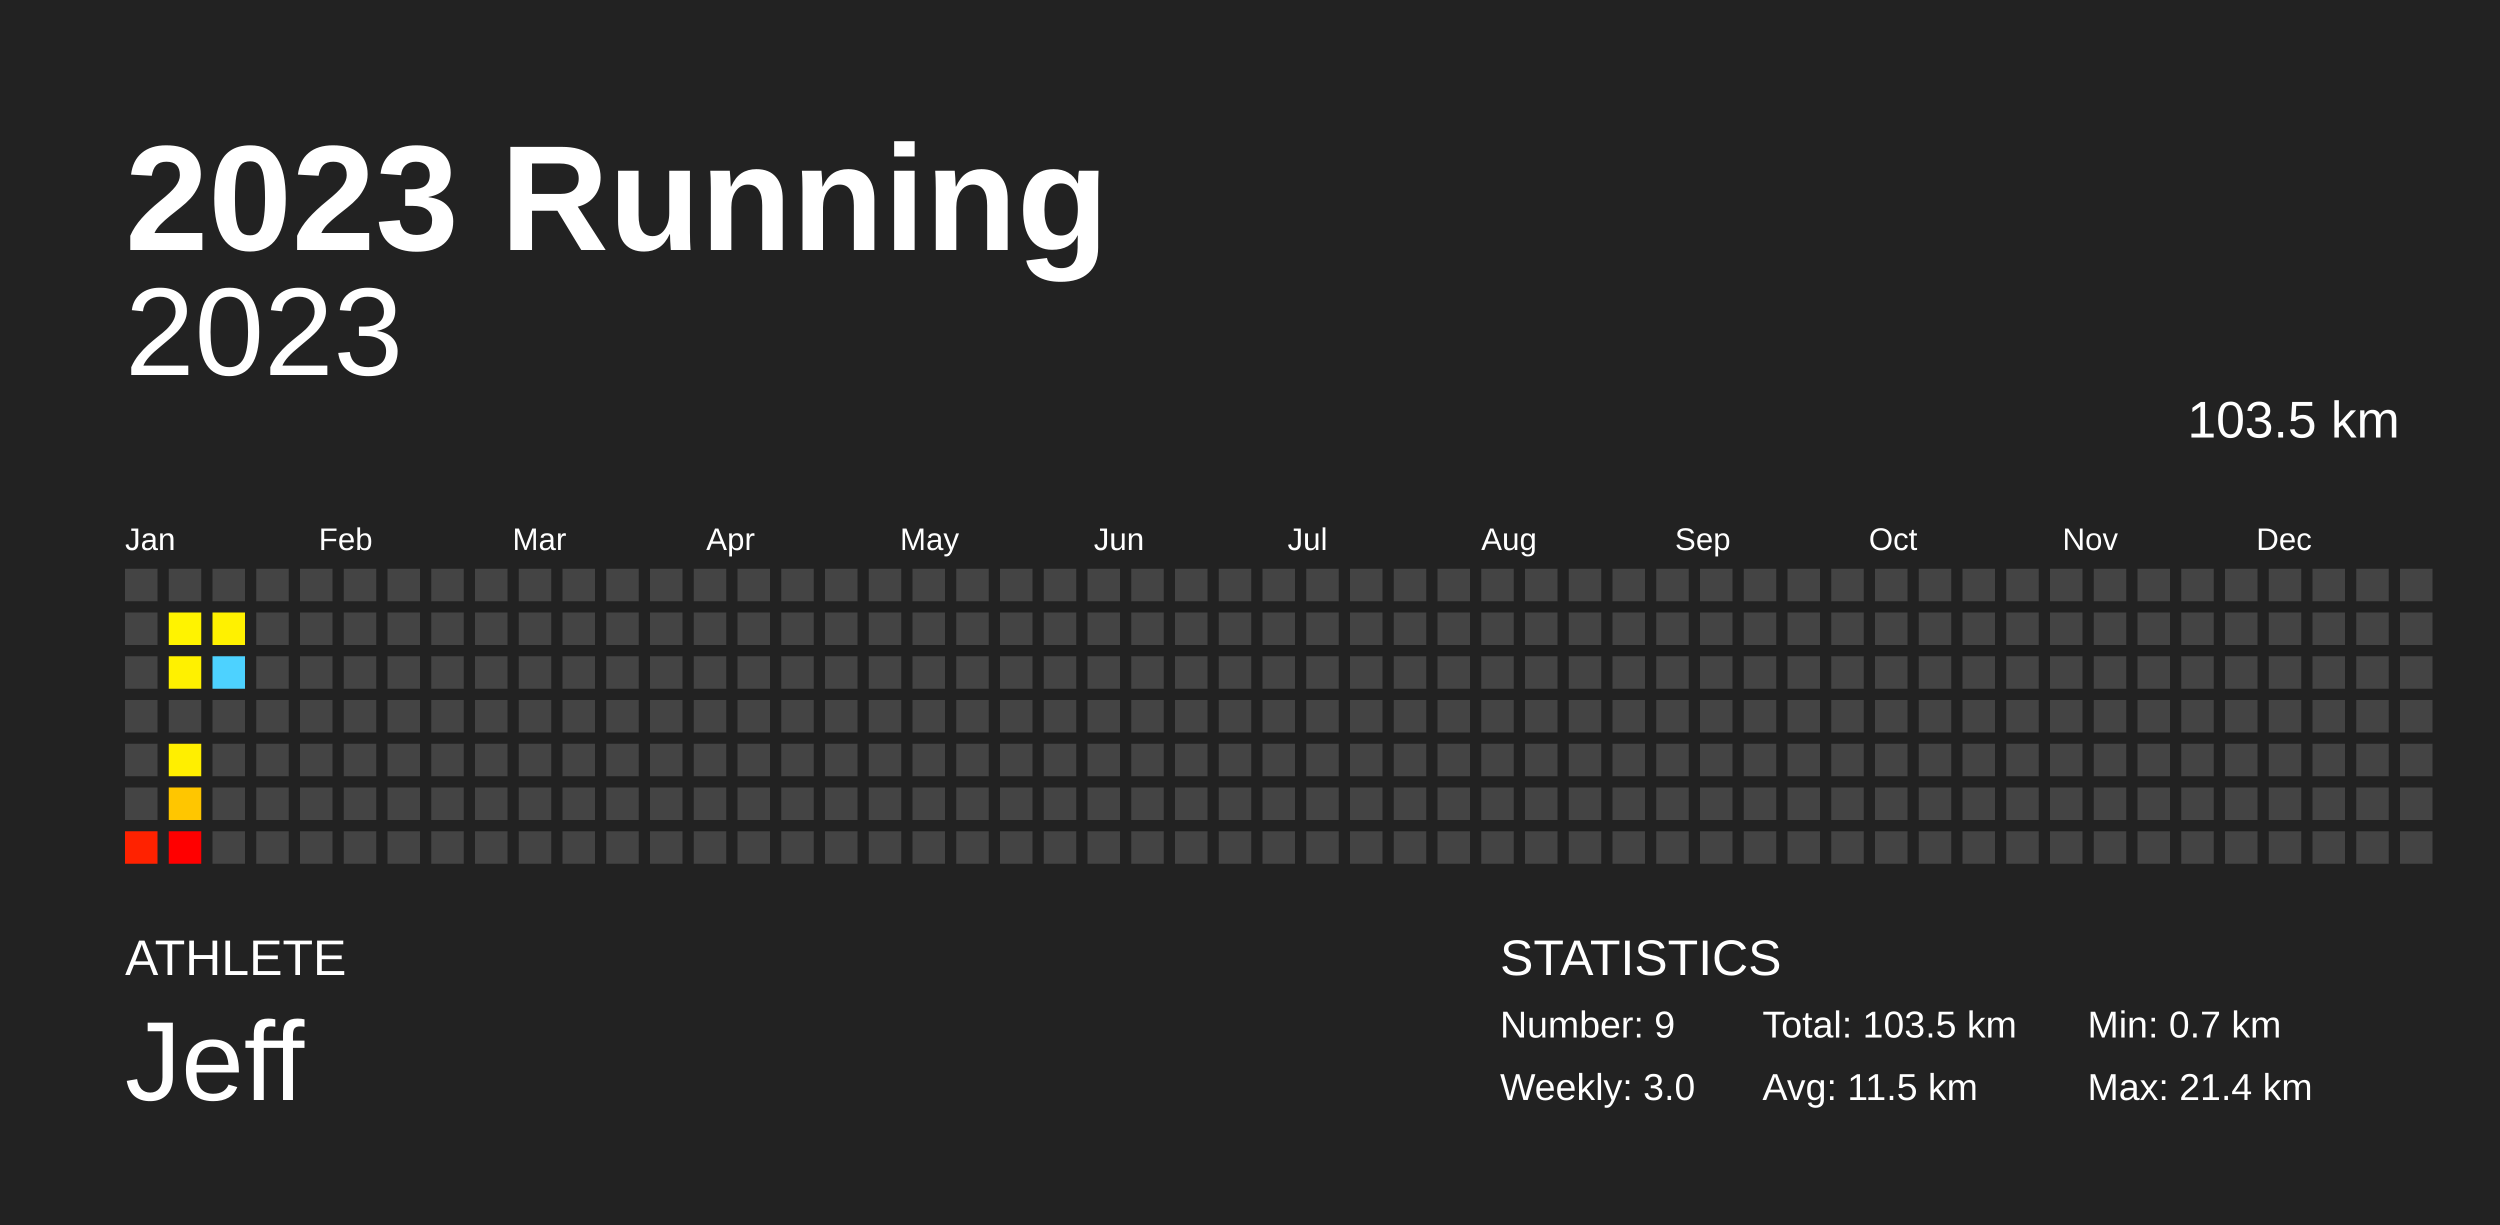
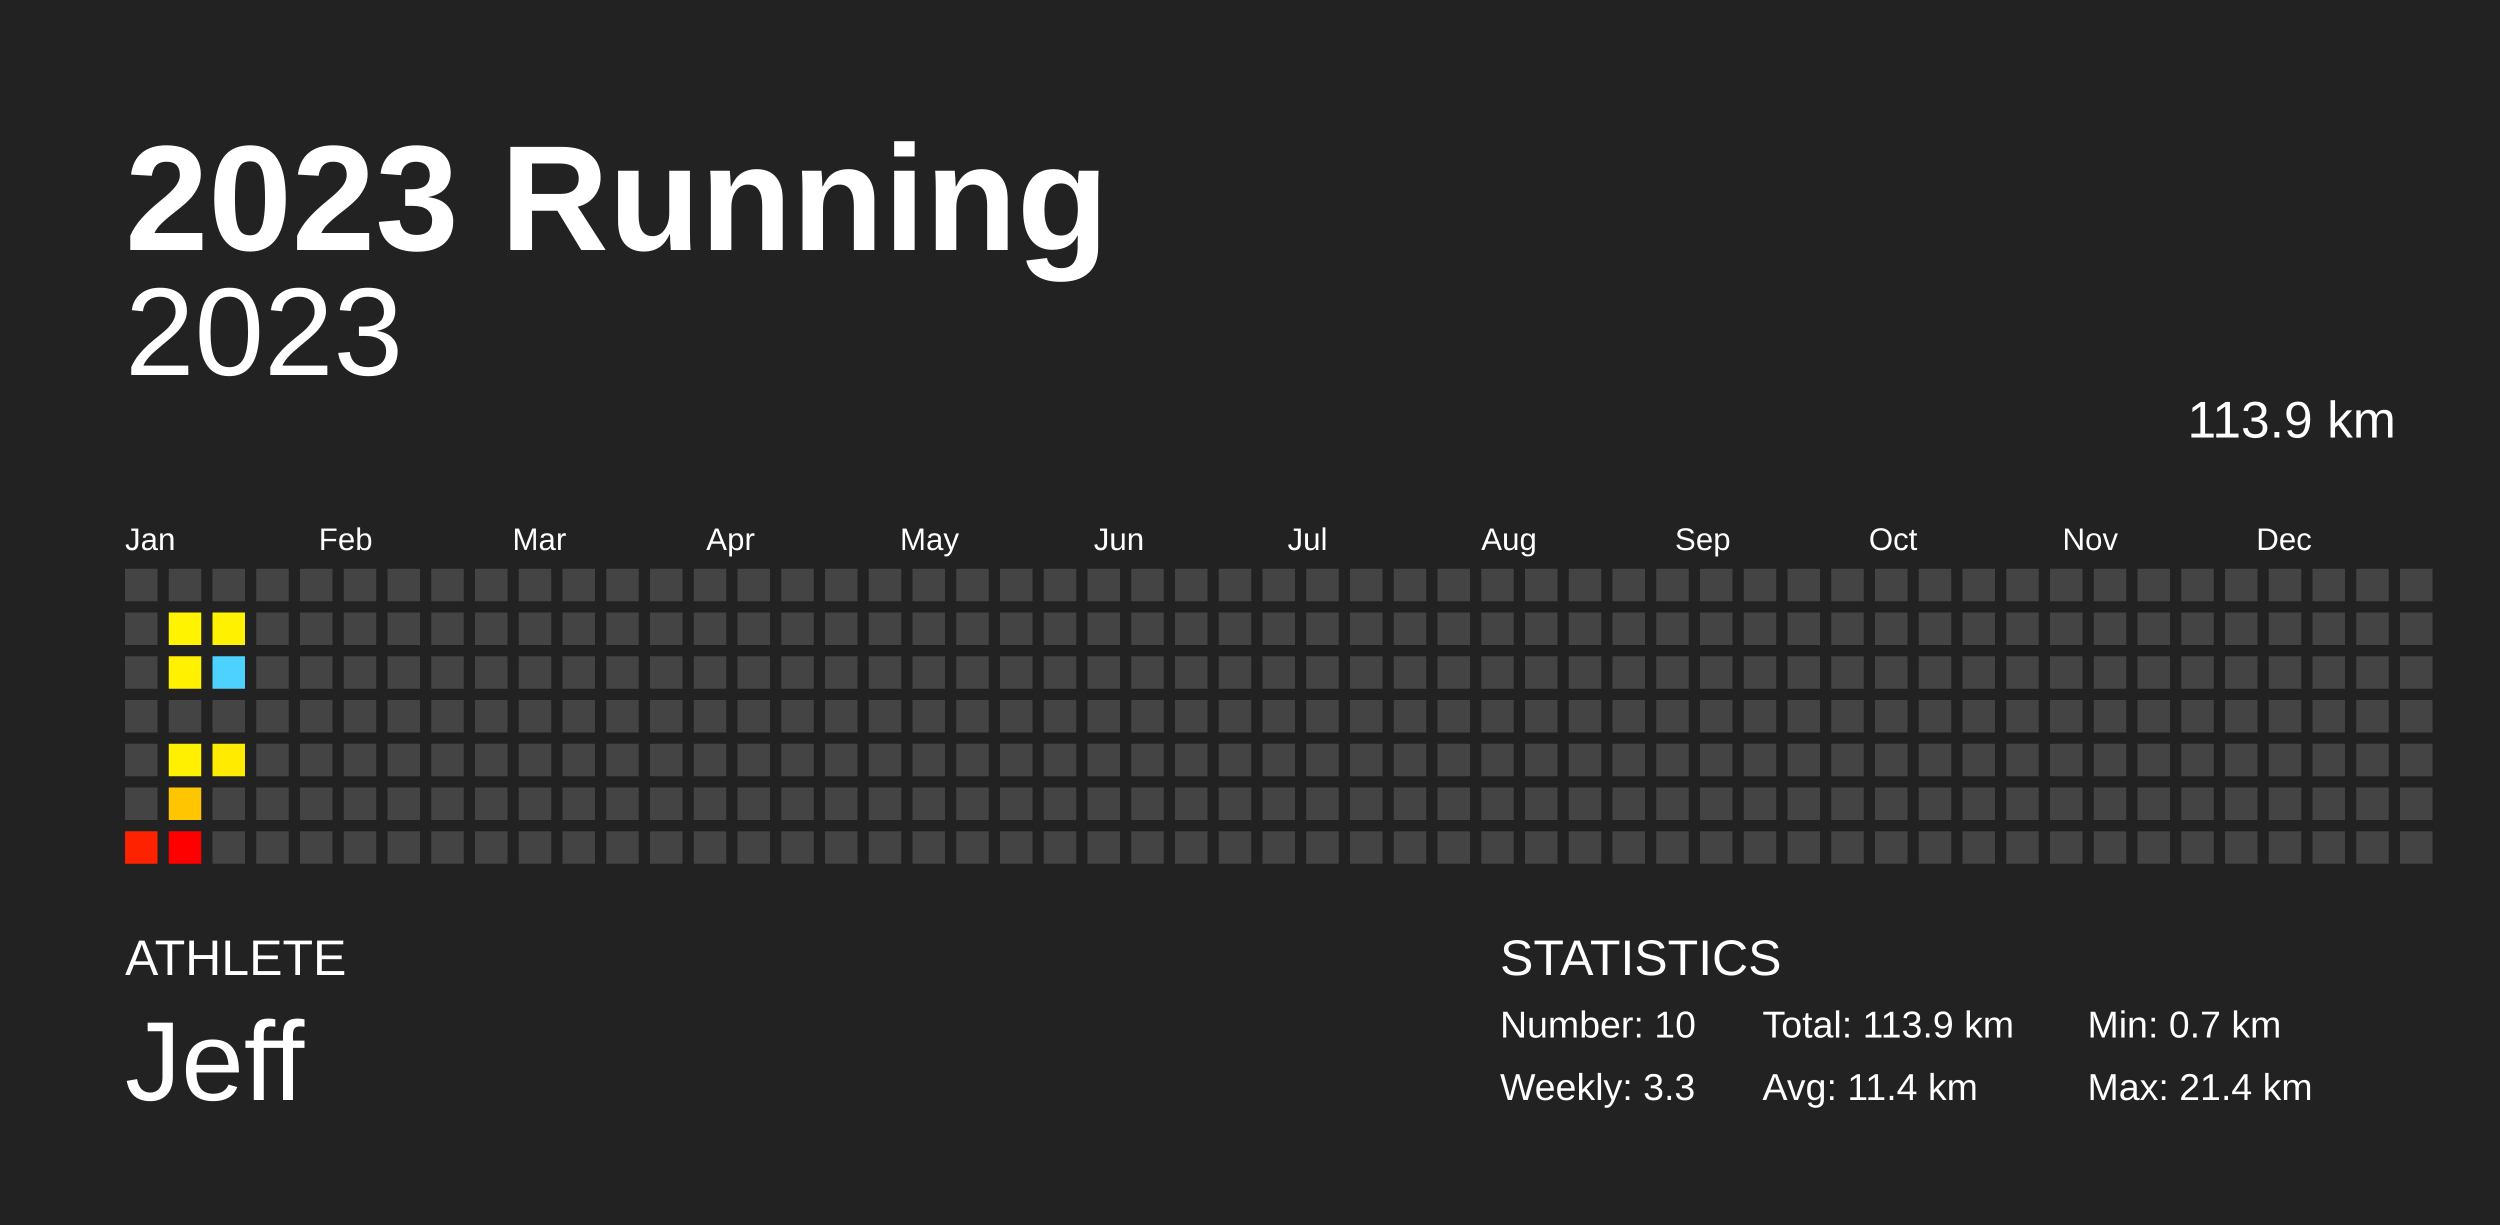
<svg xmlns="http://www.w3.org/2000/svg" baseProfile="full" height="98mm" version="1.1" viewBox="0,0,200,98" width="200mm">
  <defs />
  <rect fill="#222222" height="98" width="200" x="0" y="0" />
  <text fill="#FFFFFF" style="font-size:12px; font-family:Arial; font-weight:bold;" x="10" y="20">2023 Running</text>
  <text fill="#FFFFFF" style="font-size:4px; font-family:Arial" x="10" y="78">ATHLETE</text>
  <text fill="#FFFFFF" style="font-size:9px; font-family:Arial" x="10" y="88">Jeff</text>
  <text fill="#FFFFFF" style="font-size:4px; font-family:Arial" x="120" y="78">STATISTICS</text>
-   <text fill="#FFFFFF" style="font-size:3px; font-family:Arial" x="120" y="83">Number: 9</text>
-   <text fill="#FFFFFF" style="font-size:3px; font-family:Arial" x="120" y="88">Weekly: 3.0</text>
-   <text fill="#FFFFFF" style="font-size:3px; font-family:Arial" x="141" y="83">Total: 103.5 km</text>
-   <text fill="#FFFFFF" style="font-size:3px; font-family:Arial" x="141" y="88">Avg: 11.5 km</text>
+   <text fill="#FFFFFF" style="font-size:3px; font-family:Arial" x="120" y="83">Number: 10</text>
+   <text fill="#FFFFFF" style="font-size:3px; font-family:Arial" x="120" y="88">Weekly: 3.3</text>
+   <text fill="#FFFFFF" style="font-size:3px; font-family:Arial" x="141" y="83">Total: 113.9 km</text>
+   <text fill="#FFFFFF" style="font-size:3px; font-family:Arial" x="141" y="88">Avg: 11.4 km</text>
  <text fill="#FFFFFF" style="font-size:3px; font-family:Arial" x="167" y="83">Min: 0.7 km</text>
  <text fill="#FFFFFF" style="font-size:3px; font-family:Arial" x="167" y="88">Max: 21.4 km</text>
  <text alignment-baseline="hanging" fill="#FFFFFF" style="font-size:10.0px; font-family:Arial;" x="10" y="30">2023</text>
-   <text alignment-baseline="hanging" fill="#FFFFFF" style="font-size:4.125px; font-family:Arial;" x="175" y="35">103.5 km</text>
+   <text alignment-baseline="hanging" fill="#FFFFFF" style="font-size:4.125px; font-family:Arial;" x="175" y="35">113.9 km</text>
  <text fill="#FFFFFF" style="font-size:2.5px; font-family:Arial" x="10.0" y="44">Jan</text>
  <text fill="#FFFFFF" style="font-size:2.5px; font-family:Arial" x="25.5" y="44">Feb</text>
  <text fill="#FFFFFF" style="font-size:2.5px; font-family:Arial" x="41.0" y="44">Mar</text>
  <text fill="#FFFFFF" style="font-size:2.5px; font-family:Arial" x="56.5" y="44">Apr</text>
  <text fill="#FFFFFF" style="font-size:2.5px; font-family:Arial" x="72.0" y="44">May</text>
  <text fill="#FFFFFF" style="font-size:2.5px; font-family:Arial" x="87.5" y="44">Jun</text>
  <text fill="#FFFFFF" style="font-size:2.5px; font-family:Arial" x="103.0" y="44">Jul</text>
  <text fill="#FFFFFF" style="font-size:2.5px; font-family:Arial" x="118.5" y="44">Aug</text>
  <text fill="#FFFFFF" style="font-size:2.5px; font-family:Arial" x="134.0" y="44">Sep</text>
  <text fill="#FFFFFF" style="font-size:2.5px; font-family:Arial" x="149.5" y="44">Oct</text>
  <text fill="#FFFFFF" style="font-size:2.5px; font-family:Arial" x="165.0" y="44">Nov</text>
  <text fill="#FFFFFF" style="font-size:2.5px; font-family:Arial" x="180.5" y="44">Dec</text>
  <rect fill="#444444" height="2.6" width="2.6" x="10.0" y="45.5" />
  <rect fill="#444444" height="2.6" width="2.6" x="10.0" y="49.0" />
  <rect fill="#444444" height="2.6" width="2.6" x="10.0" y="52.5" />
  <rect fill="#444444" height="2.6" width="2.6" x="10.0" y="56.0" />
  <rect fill="#444444" height="2.6" width="2.6" x="10.0" y="59.5" />
  <rect fill="#444444" height="2.6" width="2.6" x="10.0" y="63.0" />
  <rect fill="#ff2200" height="2.6" width="2.6" x="10.0" y="66.5" />
  <rect fill="#444444" height="2.6" width="2.6" x="13.5" y="45.5" />
  <rect fill="#fff300" height="2.6" width="2.6" x="13.5" y="49.0" />
  <rect fill="#fff100" height="2.6" width="2.6" x="13.5" y="52.5" />
  <rect fill="#444444" height="2.6" width="2.6" x="13.5" y="56.0" />
  <rect fill="#ffef00" height="2.6" width="2.6" x="13.5" y="59.5" />
  <rect fill="#ffc600" height="2.6" width="2.6" x="13.5" y="63.0" />
  <rect fill="red" height="2.6" width="2.6" x="13.5" y="66.5" />
  <rect fill="#444444" height="2.6" width="2.6" x="17.0" y="45.5" />
  <rect fill="#fff100" height="2.6" width="2.6" x="17.0" y="49.0" />
  <rect fill="#4dd2ff" height="2.6" width="2.6" x="17.0" y="52.5" />
  <rect fill="#444444" height="2.6" width="2.6" x="17.0" y="56.0" />
-   <rect fill="#444444" height="2.6" width="2.6" x="17.0" y="59.5" />
+   <rect fill="#ffeb00" height="2.6" width="2.6" x="17.0" y="59.5" />
  <rect fill="#444444" height="2.6" width="2.6" x="17.0" y="63.0" />
  <rect fill="#444444" height="2.6" width="2.6" x="17.0" y="66.5" />
  <rect fill="#444444" height="2.6" width="2.6" x="20.5" y="45.5" />
  <rect fill="#444444" height="2.6" width="2.6" x="20.5" y="49.0" />
  <rect fill="#444444" height="2.6" width="2.6" x="20.5" y="52.5" />
  <rect fill="#444444" height="2.6" width="2.6" x="20.5" y="56.0" />
  <rect fill="#444444" height="2.6" width="2.6" x="20.5" y="59.5" />
  <rect fill="#444444" height="2.6" width="2.6" x="20.5" y="63.0" />
  <rect fill="#444444" height="2.6" width="2.6" x="20.5" y="66.5" />
  <rect fill="#444444" height="2.6" width="2.6" x="24.0" y="45.5" />
  <rect fill="#444444" height="2.6" width="2.6" x="24.0" y="49.0" />
  <rect fill="#444444" height="2.6" width="2.6" x="24.0" y="52.5" />
  <rect fill="#444444" height="2.6" width="2.6" x="24.0" y="56.0" />
  <rect fill="#444444" height="2.6" width="2.6" x="24.0" y="59.5" />
  <rect fill="#444444" height="2.6" width="2.6" x="24.0" y="63.0" />
  <rect fill="#444444" height="2.6" width="2.6" x="24.0" y="66.5" />
  <rect fill="#444444" height="2.6" width="2.6" x="27.5" y="45.5" />
  <rect fill="#444444" height="2.6" width="2.6" x="27.5" y="49.0" />
  <rect fill="#444444" height="2.6" width="2.6" x="27.5" y="52.5" />
  <rect fill="#444444" height="2.6" width="2.6" x="27.5" y="56.0" />
  <rect fill="#444444" height="2.6" width="2.6" x="27.5" y="59.5" />
  <rect fill="#444444" height="2.6" width="2.6" x="27.5" y="63.0" />
  <rect fill="#444444" height="2.6" width="2.6" x="27.5" y="66.5" />
  <rect fill="#444444" height="2.6" width="2.6" x="31.0" y="45.5" />
  <rect fill="#444444" height="2.6" width="2.6" x="31.0" y="49.0" />
  <rect fill="#444444" height="2.6" width="2.6" x="31.0" y="52.5" />
  <rect fill="#444444" height="2.6" width="2.6" x="31.0" y="56.0" />
  <rect fill="#444444" height="2.6" width="2.6" x="31.0" y="59.5" />
  <rect fill="#444444" height="2.6" width="2.6" x="31.0" y="63.0" />
  <rect fill="#444444" height="2.6" width="2.6" x="31.0" y="66.5" />
  <rect fill="#444444" height="2.6" width="2.6" x="34.5" y="45.5" />
  <rect fill="#444444" height="2.6" width="2.6" x="34.5" y="49.0" />
  <rect fill="#444444" height="2.6" width="2.6" x="34.5" y="52.5" />
  <rect fill="#444444" height="2.6" width="2.6" x="34.5" y="56.0" />
  <rect fill="#444444" height="2.6" width="2.6" x="34.5" y="59.5" />
  <rect fill="#444444" height="2.6" width="2.6" x="34.5" y="63.0" />
  <rect fill="#444444" height="2.6" width="2.6" x="34.5" y="66.5" />
  <rect fill="#444444" height="2.6" width="2.6" x="38.0" y="45.5" />
  <rect fill="#444444" height="2.6" width="2.6" x="38.0" y="49.0" />
  <rect fill="#444444" height="2.6" width="2.6" x="38.0" y="52.5" />
  <rect fill="#444444" height="2.6" width="2.6" x="38.0" y="56.0" />
  <rect fill="#444444" height="2.6" width="2.6" x="38.0" y="59.5" />
  <rect fill="#444444" height="2.6" width="2.6" x="38.0" y="63.0" />
  <rect fill="#444444" height="2.6" width="2.6" x="38.0" y="66.5" />
  <rect fill="#444444" height="2.6" width="2.6" x="41.5" y="45.5" />
  <rect fill="#444444" height="2.6" width="2.6" x="41.5" y="49.0" />
  <rect fill="#444444" height="2.6" width="2.6" x="41.5" y="52.5" />
  <rect fill="#444444" height="2.6" width="2.6" x="41.5" y="56.0" />
  <rect fill="#444444" height="2.6" width="2.6" x="41.5" y="59.5" />
  <rect fill="#444444" height="2.6" width="2.6" x="41.5" y="63.0" />
  <rect fill="#444444" height="2.6" width="2.6" x="41.5" y="66.5" />
  <rect fill="#444444" height="2.6" width="2.6" x="45.0" y="45.5" />
  <rect fill="#444444" height="2.6" width="2.6" x="45.0" y="49.0" />
  <rect fill="#444444" height="2.6" width="2.6" x="45.0" y="52.5" />
  <rect fill="#444444" height="2.6" width="2.6" x="45.0" y="56.0" />
  <rect fill="#444444" height="2.6" width="2.6" x="45.0" y="59.5" />
  <rect fill="#444444" height="2.6" width="2.6" x="45.0" y="63.0" />
  <rect fill="#444444" height="2.6" width="2.6" x="45.0" y="66.5" />
  <rect fill="#444444" height="2.6" width="2.6" x="48.5" y="45.5" />
  <rect fill="#444444" height="2.6" width="2.6" x="48.5" y="49.0" />
  <rect fill="#444444" height="2.6" width="2.6" x="48.5" y="52.5" />
  <rect fill="#444444" height="2.6" width="2.6" x="48.5" y="56.0" />
  <rect fill="#444444" height="2.6" width="2.6" x="48.5" y="59.5" />
  <rect fill="#444444" height="2.6" width="2.6" x="48.5" y="63.0" />
  <rect fill="#444444" height="2.6" width="2.6" x="48.5" y="66.5" />
  <rect fill="#444444" height="2.6" width="2.6" x="52.0" y="45.5" />
  <rect fill="#444444" height="2.6" width="2.6" x="52.0" y="49.0" />
  <rect fill="#444444" height="2.6" width="2.6" x="52.0" y="52.5" />
  <rect fill="#444444" height="2.6" width="2.6" x="52.0" y="56.0" />
  <rect fill="#444444" height="2.6" width="2.6" x="52.0" y="59.5" />
  <rect fill="#444444" height="2.6" width="2.6" x="52.0" y="63.0" />
  <rect fill="#444444" height="2.6" width="2.6" x="52.0" y="66.5" />
  <rect fill="#444444" height="2.6" width="2.6" x="55.5" y="45.5" />
  <rect fill="#444444" height="2.6" width="2.6" x="55.5" y="49.0" />
  <rect fill="#444444" height="2.6" width="2.6" x="55.5" y="52.5" />
  <rect fill="#444444" height="2.6" width="2.6" x="55.5" y="56.0" />
  <rect fill="#444444" height="2.6" width="2.6" x="55.5" y="59.5" />
  <rect fill="#444444" height="2.6" width="2.6" x="55.5" y="63.0" />
  <rect fill="#444444" height="2.6" width="2.6" x="55.5" y="66.5" />
  <rect fill="#444444" height="2.6" width="2.6" x="59.0" y="45.5" />
  <rect fill="#444444" height="2.6" width="2.6" x="59.0" y="49.0" />
  <rect fill="#444444" height="2.6" width="2.6" x="59.0" y="52.5" />
  <rect fill="#444444" height="2.6" width="2.6" x="59.0" y="56.0" />
  <rect fill="#444444" height="2.6" width="2.6" x="59.0" y="59.5" />
  <rect fill="#444444" height="2.6" width="2.6" x="59.0" y="63.0" />
  <rect fill="#444444" height="2.6" width="2.6" x="59.0" y="66.5" />
  <rect fill="#444444" height="2.6" width="2.6" x="62.5" y="45.5" />
  <rect fill="#444444" height="2.6" width="2.6" x="62.5" y="49.0" />
  <rect fill="#444444" height="2.6" width="2.6" x="62.5" y="52.5" />
  <rect fill="#444444" height="2.6" width="2.6" x="62.5" y="56.0" />
  <rect fill="#444444" height="2.6" width="2.6" x="62.5" y="59.5" />
  <rect fill="#444444" height="2.6" width="2.6" x="62.5" y="63.0" />
  <rect fill="#444444" height="2.6" width="2.6" x="62.5" y="66.5" />
  <rect fill="#444444" height="2.6" width="2.6" x="66.0" y="45.5" />
  <rect fill="#444444" height="2.6" width="2.6" x="66.0" y="49.0" />
  <rect fill="#444444" height="2.6" width="2.6" x="66.0" y="52.5" />
  <rect fill="#444444" height="2.6" width="2.6" x="66.0" y="56.0" />
  <rect fill="#444444" height="2.6" width="2.6" x="66.0" y="59.5" />
  <rect fill="#444444" height="2.6" width="2.6" x="66.0" y="63.0" />
  <rect fill="#444444" height="2.6" width="2.6" x="66.0" y="66.5" />
  <rect fill="#444444" height="2.6" width="2.6" x="69.5" y="45.5" />
  <rect fill="#444444" height="2.6" width="2.6" x="69.5" y="49.0" />
  <rect fill="#444444" height="2.6" width="2.6" x="69.5" y="52.5" />
  <rect fill="#444444" height="2.6" width="2.6" x="69.5" y="56.0" />
  <rect fill="#444444" height="2.6" width="2.6" x="69.5" y="59.5" />
  <rect fill="#444444" height="2.6" width="2.6" x="69.5" y="63.0" />
  <rect fill="#444444" height="2.6" width="2.6" x="69.5" y="66.5" />
  <rect fill="#444444" height="2.6" width="2.6" x="73.0" y="45.5" />
  <rect fill="#444444" height="2.6" width="2.6" x="73.0" y="49.0" />
  <rect fill="#444444" height="2.6" width="2.6" x="73.0" y="52.5" />
  <rect fill="#444444" height="2.6" width="2.6" x="73.0" y="56.0" />
  <rect fill="#444444" height="2.6" width="2.6" x="73.0" y="59.5" />
  <rect fill="#444444" height="2.6" width="2.6" x="73.0" y="63.0" />
  <rect fill="#444444" height="2.6" width="2.6" x="73.0" y="66.5" />
  <rect fill="#444444" height="2.6" width="2.6" x="76.5" y="45.5" />
  <rect fill="#444444" height="2.6" width="2.6" x="76.5" y="49.0" />
  <rect fill="#444444" height="2.6" width="2.6" x="76.5" y="52.5" />
  <rect fill="#444444" height="2.6" width="2.6" x="76.5" y="56.0" />
  <rect fill="#444444" height="2.6" width="2.6" x="76.5" y="59.5" />
  <rect fill="#444444" height="2.6" width="2.6" x="76.5" y="63.0" />
  <rect fill="#444444" height="2.6" width="2.6" x="76.5" y="66.5" />
  <rect fill="#444444" height="2.6" width="2.6" x="80.0" y="45.5" />
  <rect fill="#444444" height="2.6" width="2.6" x="80.0" y="49.0" />
  <rect fill="#444444" height="2.6" width="2.6" x="80.0" y="52.5" />
  <rect fill="#444444" height="2.6" width="2.6" x="80.0" y="56.0" />
  <rect fill="#444444" height="2.6" width="2.6" x="80.0" y="59.5" />
  <rect fill="#444444" height="2.6" width="2.6" x="80.0" y="63.0" />
  <rect fill="#444444" height="2.6" width="2.6" x="80.0" y="66.5" />
  <rect fill="#444444" height="2.6" width="2.6" x="83.5" y="45.5" />
  <rect fill="#444444" height="2.6" width="2.6" x="83.5" y="49.0" />
  <rect fill="#444444" height="2.6" width="2.6" x="83.5" y="52.5" />
  <rect fill="#444444" height="2.6" width="2.6" x="83.5" y="56.0" />
  <rect fill="#444444" height="2.6" width="2.6" x="83.5" y="59.5" />
  <rect fill="#444444" height="2.6" width="2.6" x="83.5" y="63.0" />
  <rect fill="#444444" height="2.6" width="2.6" x="83.5" y="66.5" />
  <rect fill="#444444" height="2.6" width="2.6" x="87.0" y="45.5" />
  <rect fill="#444444" height="2.6" width="2.6" x="87.0" y="49.0" />
  <rect fill="#444444" height="2.6" width="2.6" x="87.0" y="52.5" />
  <rect fill="#444444" height="2.6" width="2.6" x="87.0" y="56.0" />
  <rect fill="#444444" height="2.6" width="2.6" x="87.0" y="59.5" />
  <rect fill="#444444" height="2.6" width="2.6" x="87.0" y="63.0" />
  <rect fill="#444444" height="2.6" width="2.6" x="87.0" y="66.5" />
  <rect fill="#444444" height="2.6" width="2.6" x="90.5" y="45.5" />
  <rect fill="#444444" height="2.6" width="2.6" x="90.5" y="49.0" />
  <rect fill="#444444" height="2.6" width="2.6" x="90.5" y="52.5" />
  <rect fill="#444444" height="2.6" width="2.6" x="90.5" y="56.0" />
  <rect fill="#444444" height="2.6" width="2.6" x="90.5" y="59.5" />
  <rect fill="#444444" height="2.6" width="2.6" x="90.5" y="63.0" />
  <rect fill="#444444" height="2.6" width="2.6" x="90.5" y="66.5" />
  <rect fill="#444444" height="2.6" width="2.6" x="94.0" y="45.5" />
  <rect fill="#444444" height="2.6" width="2.6" x="94.0" y="49.0" />
  <rect fill="#444444" height="2.6" width="2.6" x="94.0" y="52.5" />
  <rect fill="#444444" height="2.6" width="2.6" x="94.0" y="56.0" />
  <rect fill="#444444" height="2.6" width="2.6" x="94.0" y="59.5" />
  <rect fill="#444444" height="2.6" width="2.6" x="94.0" y="63.0" />
  <rect fill="#444444" height="2.6" width="2.6" x="94.0" y="66.5" />
  <rect fill="#444444" height="2.6" width="2.6" x="97.5" y="45.5" />
  <rect fill="#444444" height="2.6" width="2.6" x="97.5" y="49.0" />
  <rect fill="#444444" height="2.6" width="2.6" x="97.5" y="52.5" />
  <rect fill="#444444" height="2.6" width="2.6" x="97.5" y="56.0" />
  <rect fill="#444444" height="2.6" width="2.6" x="97.5" y="59.5" />
  <rect fill="#444444" height="2.6" width="2.6" x="97.5" y="63.0" />
  <rect fill="#444444" height="2.6" width="2.6" x="97.5" y="66.5" />
  <rect fill="#444444" height="2.6" width="2.6" x="101.0" y="45.5" />
  <rect fill="#444444" height="2.6" width="2.6" x="101.0" y="49.0" />
  <rect fill="#444444" height="2.6" width="2.6" x="101.0" y="52.5" />
  <rect fill="#444444" height="2.6" width="2.6" x="101.0" y="56.0" />
  <rect fill="#444444" height="2.6" width="2.6" x="101.0" y="59.5" />
  <rect fill="#444444" height="2.6" width="2.6" x="101.0" y="63.0" />
  <rect fill="#444444" height="2.6" width="2.6" x="101.0" y="66.5" />
  <rect fill="#444444" height="2.6" width="2.6" x="104.5" y="45.5" />
  <rect fill="#444444" height="2.6" width="2.6" x="104.5" y="49.0" />
  <rect fill="#444444" height="2.6" width="2.6" x="104.5" y="52.5" />
  <rect fill="#444444" height="2.6" width="2.6" x="104.5" y="56.0" />
  <rect fill="#444444" height="2.6" width="2.6" x="104.5" y="59.5" />
  <rect fill="#444444" height="2.6" width="2.6" x="104.5" y="63.0" />
  <rect fill="#444444" height="2.6" width="2.6" x="104.5" y="66.5" />
  <rect fill="#444444" height="2.6" width="2.6" x="108.0" y="45.5" />
  <rect fill="#444444" height="2.6" width="2.6" x="108.0" y="49.0" />
  <rect fill="#444444" height="2.6" width="2.6" x="108.0" y="52.5" />
  <rect fill="#444444" height="2.6" width="2.6" x="108.0" y="56.0" />
  <rect fill="#444444" height="2.6" width="2.6" x="108.0" y="59.5" />
  <rect fill="#444444" height="2.6" width="2.6" x="108.0" y="63.0" />
  <rect fill="#444444" height="2.6" width="2.6" x="108.0" y="66.5" />
  <rect fill="#444444" height="2.6" width="2.6" x="111.5" y="45.5" />
  <rect fill="#444444" height="2.6" width="2.6" x="111.5" y="49.0" />
  <rect fill="#444444" height="2.6" width="2.6" x="111.5" y="52.5" />
  <rect fill="#444444" height="2.6" width="2.6" x="111.5" y="56.0" />
  <rect fill="#444444" height="2.6" width="2.6" x="111.5" y="59.5" />
  <rect fill="#444444" height="2.6" width="2.6" x="111.5" y="63.0" />
  <rect fill="#444444" height="2.6" width="2.6" x="111.5" y="66.5" />
  <rect fill="#444444" height="2.6" width="2.6" x="115.0" y="45.5" />
  <rect fill="#444444" height="2.6" width="2.6" x="115.0" y="49.0" />
  <rect fill="#444444" height="2.6" width="2.6" x="115.0" y="52.5" />
  <rect fill="#444444" height="2.6" width="2.6" x="115.0" y="56.0" />
  <rect fill="#444444" height="2.6" width="2.6" x="115.0" y="59.5" />
  <rect fill="#444444" height="2.6" width="2.6" x="115.0" y="63.0" />
  <rect fill="#444444" height="2.6" width="2.6" x="115.0" y="66.5" />
  <rect fill="#444444" height="2.6" width="2.6" x="118.5" y="45.5" />
  <rect fill="#444444" height="2.6" width="2.6" x="118.5" y="49.0" />
  <rect fill="#444444" height="2.6" width="2.6" x="118.5" y="52.5" />
  <rect fill="#444444" height="2.6" width="2.6" x="118.5" y="56.0" />
  <rect fill="#444444" height="2.6" width="2.6" x="118.5" y="59.5" />
  <rect fill="#444444" height="2.6" width="2.6" x="118.5" y="63.0" />
  <rect fill="#444444" height="2.6" width="2.6" x="118.5" y="66.5" />
  <rect fill="#444444" height="2.6" width="2.6" x="122.0" y="45.5" />
  <rect fill="#444444" height="2.6" width="2.6" x="122.0" y="49.0" />
  <rect fill="#444444" height="2.6" width="2.6" x="122.0" y="52.5" />
  <rect fill="#444444" height="2.6" width="2.6" x="122.0" y="56.0" />
  <rect fill="#444444" height="2.6" width="2.6" x="122.0" y="59.5" />
  <rect fill="#444444" height="2.6" width="2.6" x="122.0" y="63.0" />
  <rect fill="#444444" height="2.6" width="2.6" x="122.0" y="66.5" />
  <rect fill="#444444" height="2.6" width="2.6" x="125.5" y="45.5" />
  <rect fill="#444444" height="2.6" width="2.6" x="125.5" y="49.0" />
  <rect fill="#444444" height="2.6" width="2.6" x="125.5" y="52.5" />
  <rect fill="#444444" height="2.6" width="2.6" x="125.5" y="56.0" />
  <rect fill="#444444" height="2.6" width="2.6" x="125.5" y="59.5" />
  <rect fill="#444444" height="2.6" width="2.6" x="125.5" y="63.0" />
  <rect fill="#444444" height="2.6" width="2.6" x="125.5" y="66.5" />
  <rect fill="#444444" height="2.6" width="2.6" x="129.0" y="45.5" />
  <rect fill="#444444" height="2.6" width="2.6" x="129.0" y="49.0" />
  <rect fill="#444444" height="2.6" width="2.6" x="129.0" y="52.5" />
  <rect fill="#444444" height="2.6" width="2.6" x="129.0" y="56.0" />
  <rect fill="#444444" height="2.6" width="2.6" x="129.0" y="59.5" />
  <rect fill="#444444" height="2.6" width="2.6" x="129.0" y="63.0" />
  <rect fill="#444444" height="2.6" width="2.6" x="129.0" y="66.5" />
  <rect fill="#444444" height="2.6" width="2.6" x="132.5" y="45.5" />
  <rect fill="#444444" height="2.6" width="2.6" x="132.5" y="49.0" />
  <rect fill="#444444" height="2.6" width="2.6" x="132.5" y="52.5" />
  <rect fill="#444444" height="2.6" width="2.6" x="132.5" y="56.0" />
  <rect fill="#444444" height="2.6" width="2.6" x="132.5" y="59.5" />
  <rect fill="#444444" height="2.6" width="2.6" x="132.5" y="63.0" />
  <rect fill="#444444" height="2.6" width="2.6" x="132.5" y="66.5" />
  <rect fill="#444444" height="2.6" width="2.6" x="136.0" y="45.5" />
  <rect fill="#444444" height="2.6" width="2.6" x="136.0" y="49.0" />
  <rect fill="#444444" height="2.6" width="2.6" x="136.0" y="52.5" />
  <rect fill="#444444" height="2.6" width="2.6" x="136.0" y="56.0" />
  <rect fill="#444444" height="2.6" width="2.6" x="136.0" y="59.5" />
  <rect fill="#444444" height="2.6" width="2.6" x="136.0" y="63.0" />
  <rect fill="#444444" height="2.6" width="2.6" x="136.0" y="66.5" />
  <rect fill="#444444" height="2.6" width="2.6" x="139.5" y="45.5" />
  <rect fill="#444444" height="2.6" width="2.6" x="139.5" y="49.0" />
  <rect fill="#444444" height="2.6" width="2.6" x="139.5" y="52.5" />
  <rect fill="#444444" height="2.6" width="2.6" x="139.5" y="56.0" />
  <rect fill="#444444" height="2.6" width="2.6" x="139.5" y="59.5" />
  <rect fill="#444444" height="2.6" width="2.6" x="139.5" y="63.0" />
  <rect fill="#444444" height="2.6" width="2.6" x="139.5" y="66.5" />
  <rect fill="#444444" height="2.6" width="2.6" x="143.0" y="45.5" />
  <rect fill="#444444" height="2.6" width="2.6" x="143.0" y="49.0" />
  <rect fill="#444444" height="2.6" width="2.6" x="143.0" y="52.5" />
  <rect fill="#444444" height="2.6" width="2.6" x="143.0" y="56.0" />
  <rect fill="#444444" height="2.6" width="2.6" x="143.0" y="59.5" />
  <rect fill="#444444" height="2.6" width="2.6" x="143.0" y="63.0" />
  <rect fill="#444444" height="2.6" width="2.6" x="143.0" y="66.5" />
  <rect fill="#444444" height="2.6" width="2.6" x="146.5" y="45.5" />
  <rect fill="#444444" height="2.6" width="2.6" x="146.5" y="49.0" />
  <rect fill="#444444" height="2.6" width="2.6" x="146.5" y="52.5" />
  <rect fill="#444444" height="2.6" width="2.6" x="146.5" y="56.0" />
  <rect fill="#444444" height="2.6" width="2.6" x="146.5" y="59.5" />
  <rect fill="#444444" height="2.6" width="2.6" x="146.5" y="63.0" />
  <rect fill="#444444" height="2.6" width="2.6" x="146.5" y="66.5" />
  <rect fill="#444444" height="2.6" width="2.6" x="150.0" y="45.5" />
  <rect fill="#444444" height="2.6" width="2.6" x="150.0" y="49.0" />
  <rect fill="#444444" height="2.6" width="2.6" x="150.0" y="52.5" />
  <rect fill="#444444" height="2.6" width="2.6" x="150.0" y="56.0" />
  <rect fill="#444444" height="2.6" width="2.6" x="150.0" y="59.5" />
  <rect fill="#444444" height="2.6" width="2.6" x="150.0" y="63.0" />
  <rect fill="#444444" height="2.6" width="2.6" x="150.0" y="66.5" />
  <rect fill="#444444" height="2.6" width="2.6" x="153.5" y="45.5" />
  <rect fill="#444444" height="2.6" width="2.6" x="153.5" y="49.0" />
  <rect fill="#444444" height="2.6" width="2.6" x="153.5" y="52.5" />
  <rect fill="#444444" height="2.6" width="2.6" x="153.5" y="56.0" />
  <rect fill="#444444" height="2.6" width="2.6" x="153.5" y="59.5" />
  <rect fill="#444444" height="2.6" width="2.6" x="153.5" y="63.0" />
  <rect fill="#444444" height="2.6" width="2.6" x="153.5" y="66.5" />
  <rect fill="#444444" height="2.6" width="2.6" x="157.0" y="45.5" />
  <rect fill="#444444" height="2.6" width="2.6" x="157.0" y="49.0" />
  <rect fill="#444444" height="2.6" width="2.6" x="157.0" y="52.5" />
  <rect fill="#444444" height="2.6" width="2.6" x="157.0" y="56.0" />
  <rect fill="#444444" height="2.6" width="2.6" x="157.0" y="59.5" />
  <rect fill="#444444" height="2.6" width="2.6" x="157.0" y="63.0" />
  <rect fill="#444444" height="2.6" width="2.6" x="157.0" y="66.5" />
  <rect fill="#444444" height="2.6" width="2.6" x="160.5" y="45.5" />
  <rect fill="#444444" height="2.6" width="2.6" x="160.5" y="49.0" />
  <rect fill="#444444" height="2.6" width="2.6" x="160.5" y="52.5" />
  <rect fill="#444444" height="2.6" width="2.6" x="160.5" y="56.0" />
  <rect fill="#444444" height="2.6" width="2.6" x="160.5" y="59.5" />
  <rect fill="#444444" height="2.6" width="2.6" x="160.5" y="63.0" />
  <rect fill="#444444" height="2.6" width="2.6" x="160.5" y="66.5" />
  <rect fill="#444444" height="2.6" width="2.6" x="164.0" y="45.5" />
  <rect fill="#444444" height="2.6" width="2.6" x="164.0" y="49.0" />
  <rect fill="#444444" height="2.6" width="2.6" x="164.0" y="52.5" />
  <rect fill="#444444" height="2.6" width="2.6" x="164.0" y="56.0" />
  <rect fill="#444444" height="2.6" width="2.6" x="164.0" y="59.5" />
  <rect fill="#444444" height="2.6" width="2.6" x="164.0" y="63.0" />
  <rect fill="#444444" height="2.6" width="2.6" x="164.0" y="66.5" />
  <rect fill="#444444" height="2.6" width="2.6" x="167.5" y="45.5" />
  <rect fill="#444444" height="2.6" width="2.6" x="167.5" y="49.0" />
  <rect fill="#444444" height="2.6" width="2.6" x="167.5" y="52.5" />
  <rect fill="#444444" height="2.6" width="2.6" x="167.5" y="56.0" />
  <rect fill="#444444" height="2.6" width="2.6" x="167.5" y="59.5" />
  <rect fill="#444444" height="2.6" width="2.6" x="167.5" y="63.0" />
  <rect fill="#444444" height="2.6" width="2.6" x="167.5" y="66.5" />
  <rect fill="#444444" height="2.6" width="2.6" x="171.0" y="45.5" />
  <rect fill="#444444" height="2.6" width="2.6" x="171.0" y="49.0" />
  <rect fill="#444444" height="2.6" width="2.6" x="171.0" y="52.5" />
  <rect fill="#444444" height="2.6" width="2.6" x="171.0" y="56.0" />
  <rect fill="#444444" height="2.6" width="2.6" x="171.0" y="59.5" />
  <rect fill="#444444" height="2.6" width="2.6" x="171.0" y="63.0" />
  <rect fill="#444444" height="2.6" width="2.6" x="171.0" y="66.5" />
  <rect fill="#444444" height="2.6" width="2.6" x="174.5" y="45.5" />
  <rect fill="#444444" height="2.6" width="2.6" x="174.5" y="49.0" />
  <rect fill="#444444" height="2.6" width="2.6" x="174.5" y="52.5" />
  <rect fill="#444444" height="2.6" width="2.6" x="174.5" y="56.0" />
  <rect fill="#444444" height="2.6" width="2.6" x="174.5" y="59.5" />
  <rect fill="#444444" height="2.6" width="2.6" x="174.5" y="63.0" />
  <rect fill="#444444" height="2.6" width="2.6" x="174.5" y="66.5" />
  <rect fill="#444444" height="2.6" width="2.6" x="178.0" y="45.5" />
  <rect fill="#444444" height="2.6" width="2.6" x="178.0" y="49.0" />
  <rect fill="#444444" height="2.6" width="2.6" x="178.0" y="52.5" />
  <rect fill="#444444" height="2.6" width="2.6" x="178.0" y="56.0" />
  <rect fill="#444444" height="2.6" width="2.6" x="178.0" y="59.5" />
  <rect fill="#444444" height="2.6" width="2.6" x="178.0" y="63.0" />
  <rect fill="#444444" height="2.6" width="2.6" x="178.0" y="66.5" />
  <rect fill="#444444" height="2.6" width="2.6" x="181.5" y="45.5" />
  <rect fill="#444444" height="2.6" width="2.6" x="181.5" y="49.0" />
  <rect fill="#444444" height="2.6" width="2.6" x="181.5" y="52.5" />
  <rect fill="#444444" height="2.6" width="2.6" x="181.5" y="56.0" />
  <rect fill="#444444" height="2.6" width="2.6" x="181.5" y="59.5" />
  <rect fill="#444444" height="2.6" width="2.6" x="181.5" y="63.0" />
  <rect fill="#444444" height="2.6" width="2.6" x="181.5" y="66.5" />
  <rect fill="#444444" height="2.6" width="2.6" x="185.0" y="45.5" />
  <rect fill="#444444" height="2.6" width="2.6" x="185.0" y="49.0" />
  <rect fill="#444444" height="2.6" width="2.6" x="185.0" y="52.5" />
  <rect fill="#444444" height="2.6" width="2.6" x="185.0" y="56.0" />
  <rect fill="#444444" height="2.6" width="2.6" x="185.0" y="59.5" />
  <rect fill="#444444" height="2.6" width="2.6" x="185.0" y="63.0" />
  <rect fill="#444444" height="2.6" width="2.6" x="185.0" y="66.5" />
  <rect fill="#444444" height="2.6" width="2.6" x="188.5" y="45.5" />
  <rect fill="#444444" height="2.6" width="2.6" x="188.5" y="49.0" />
  <rect fill="#444444" height="2.6" width="2.6" x="188.5" y="52.5" />
  <rect fill="#444444" height="2.6" width="2.6" x="188.5" y="56.0" />
  <rect fill="#444444" height="2.6" width="2.6" x="188.5" y="59.5" />
  <rect fill="#444444" height="2.6" width="2.6" x="188.5" y="63.0" />
  <rect fill="#444444" height="2.6" width="2.6" x="188.5" y="66.5" />
  <rect fill="#444444" height="2.6" width="2.6" x="192.0" y="45.5" />
  <rect fill="#444444" height="2.6" width="2.6" x="192.0" y="49.0" />
  <rect fill="#444444" height="2.6" width="2.6" x="192.0" y="52.5" />
  <rect fill="#444444" height="2.6" width="2.6" x="192.0" y="56.0" />
  <rect fill="#444444" height="2.6" width="2.6" x="192.0" y="59.5" />
  <rect fill="#444444" height="2.6" width="2.6" x="192.0" y="63.0" />
  <rect fill="#444444" height="2.6" width="2.6" x="192.0" y="66.5" />
</svg>
